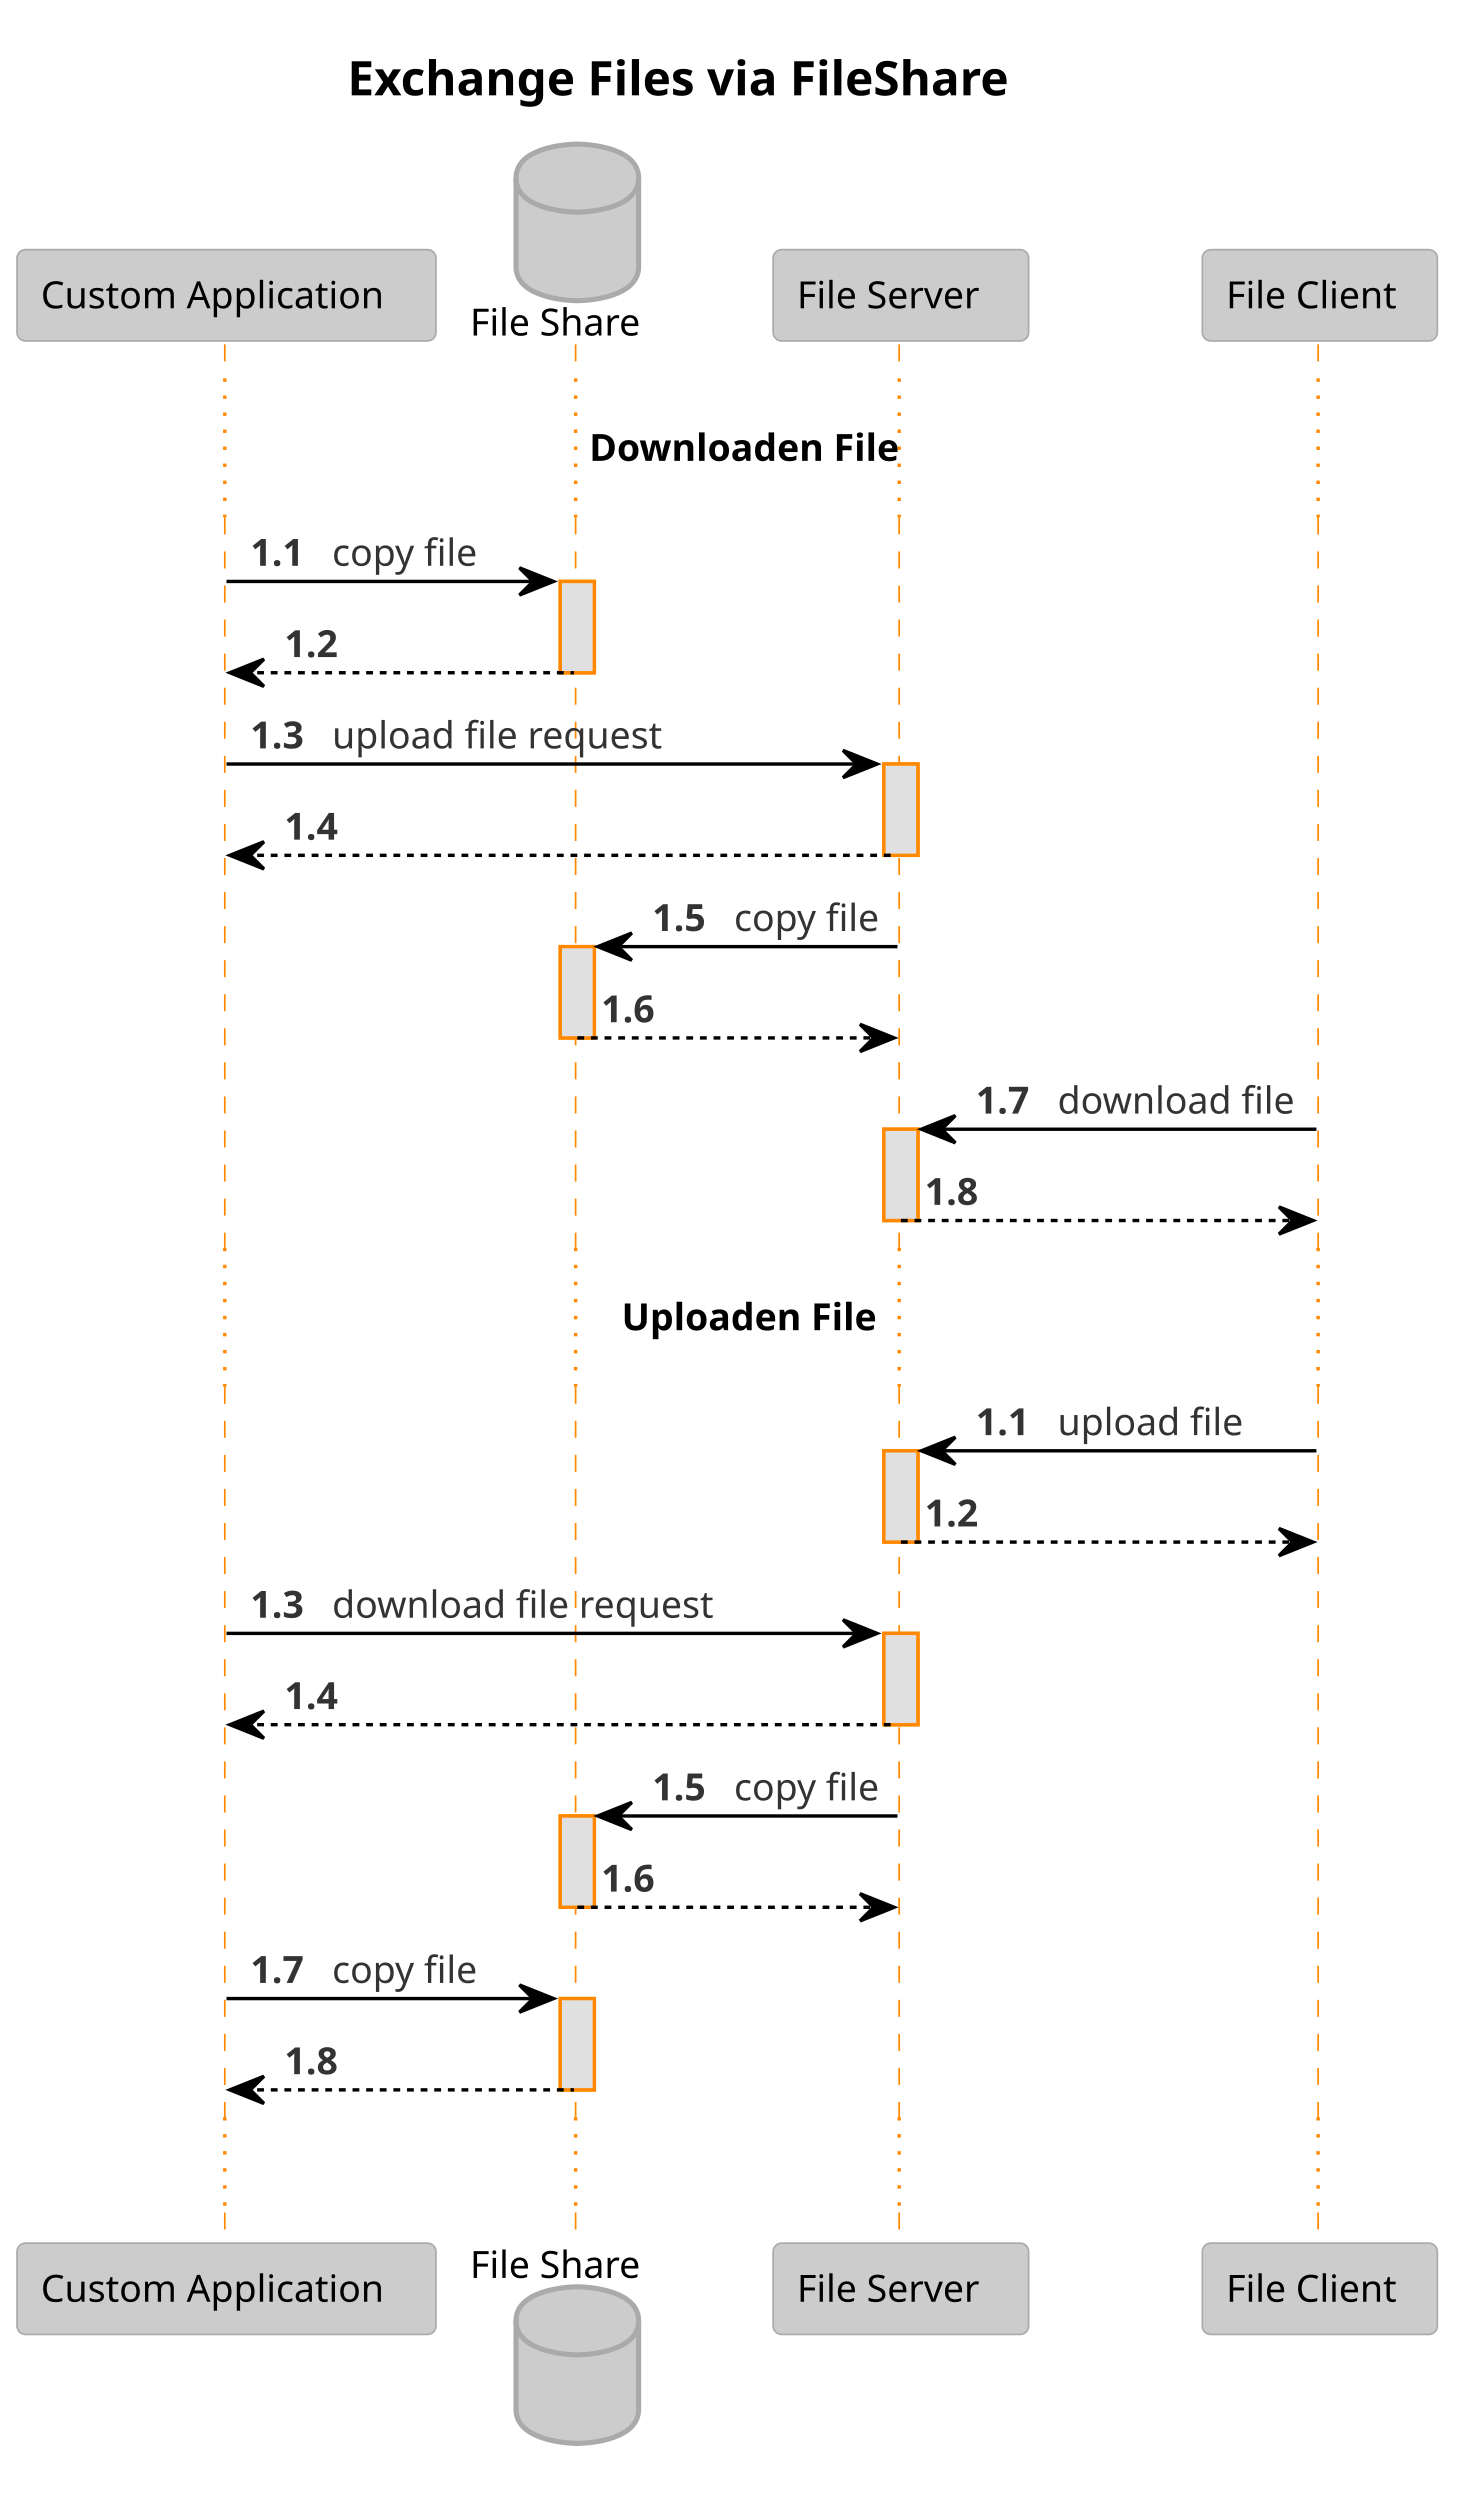
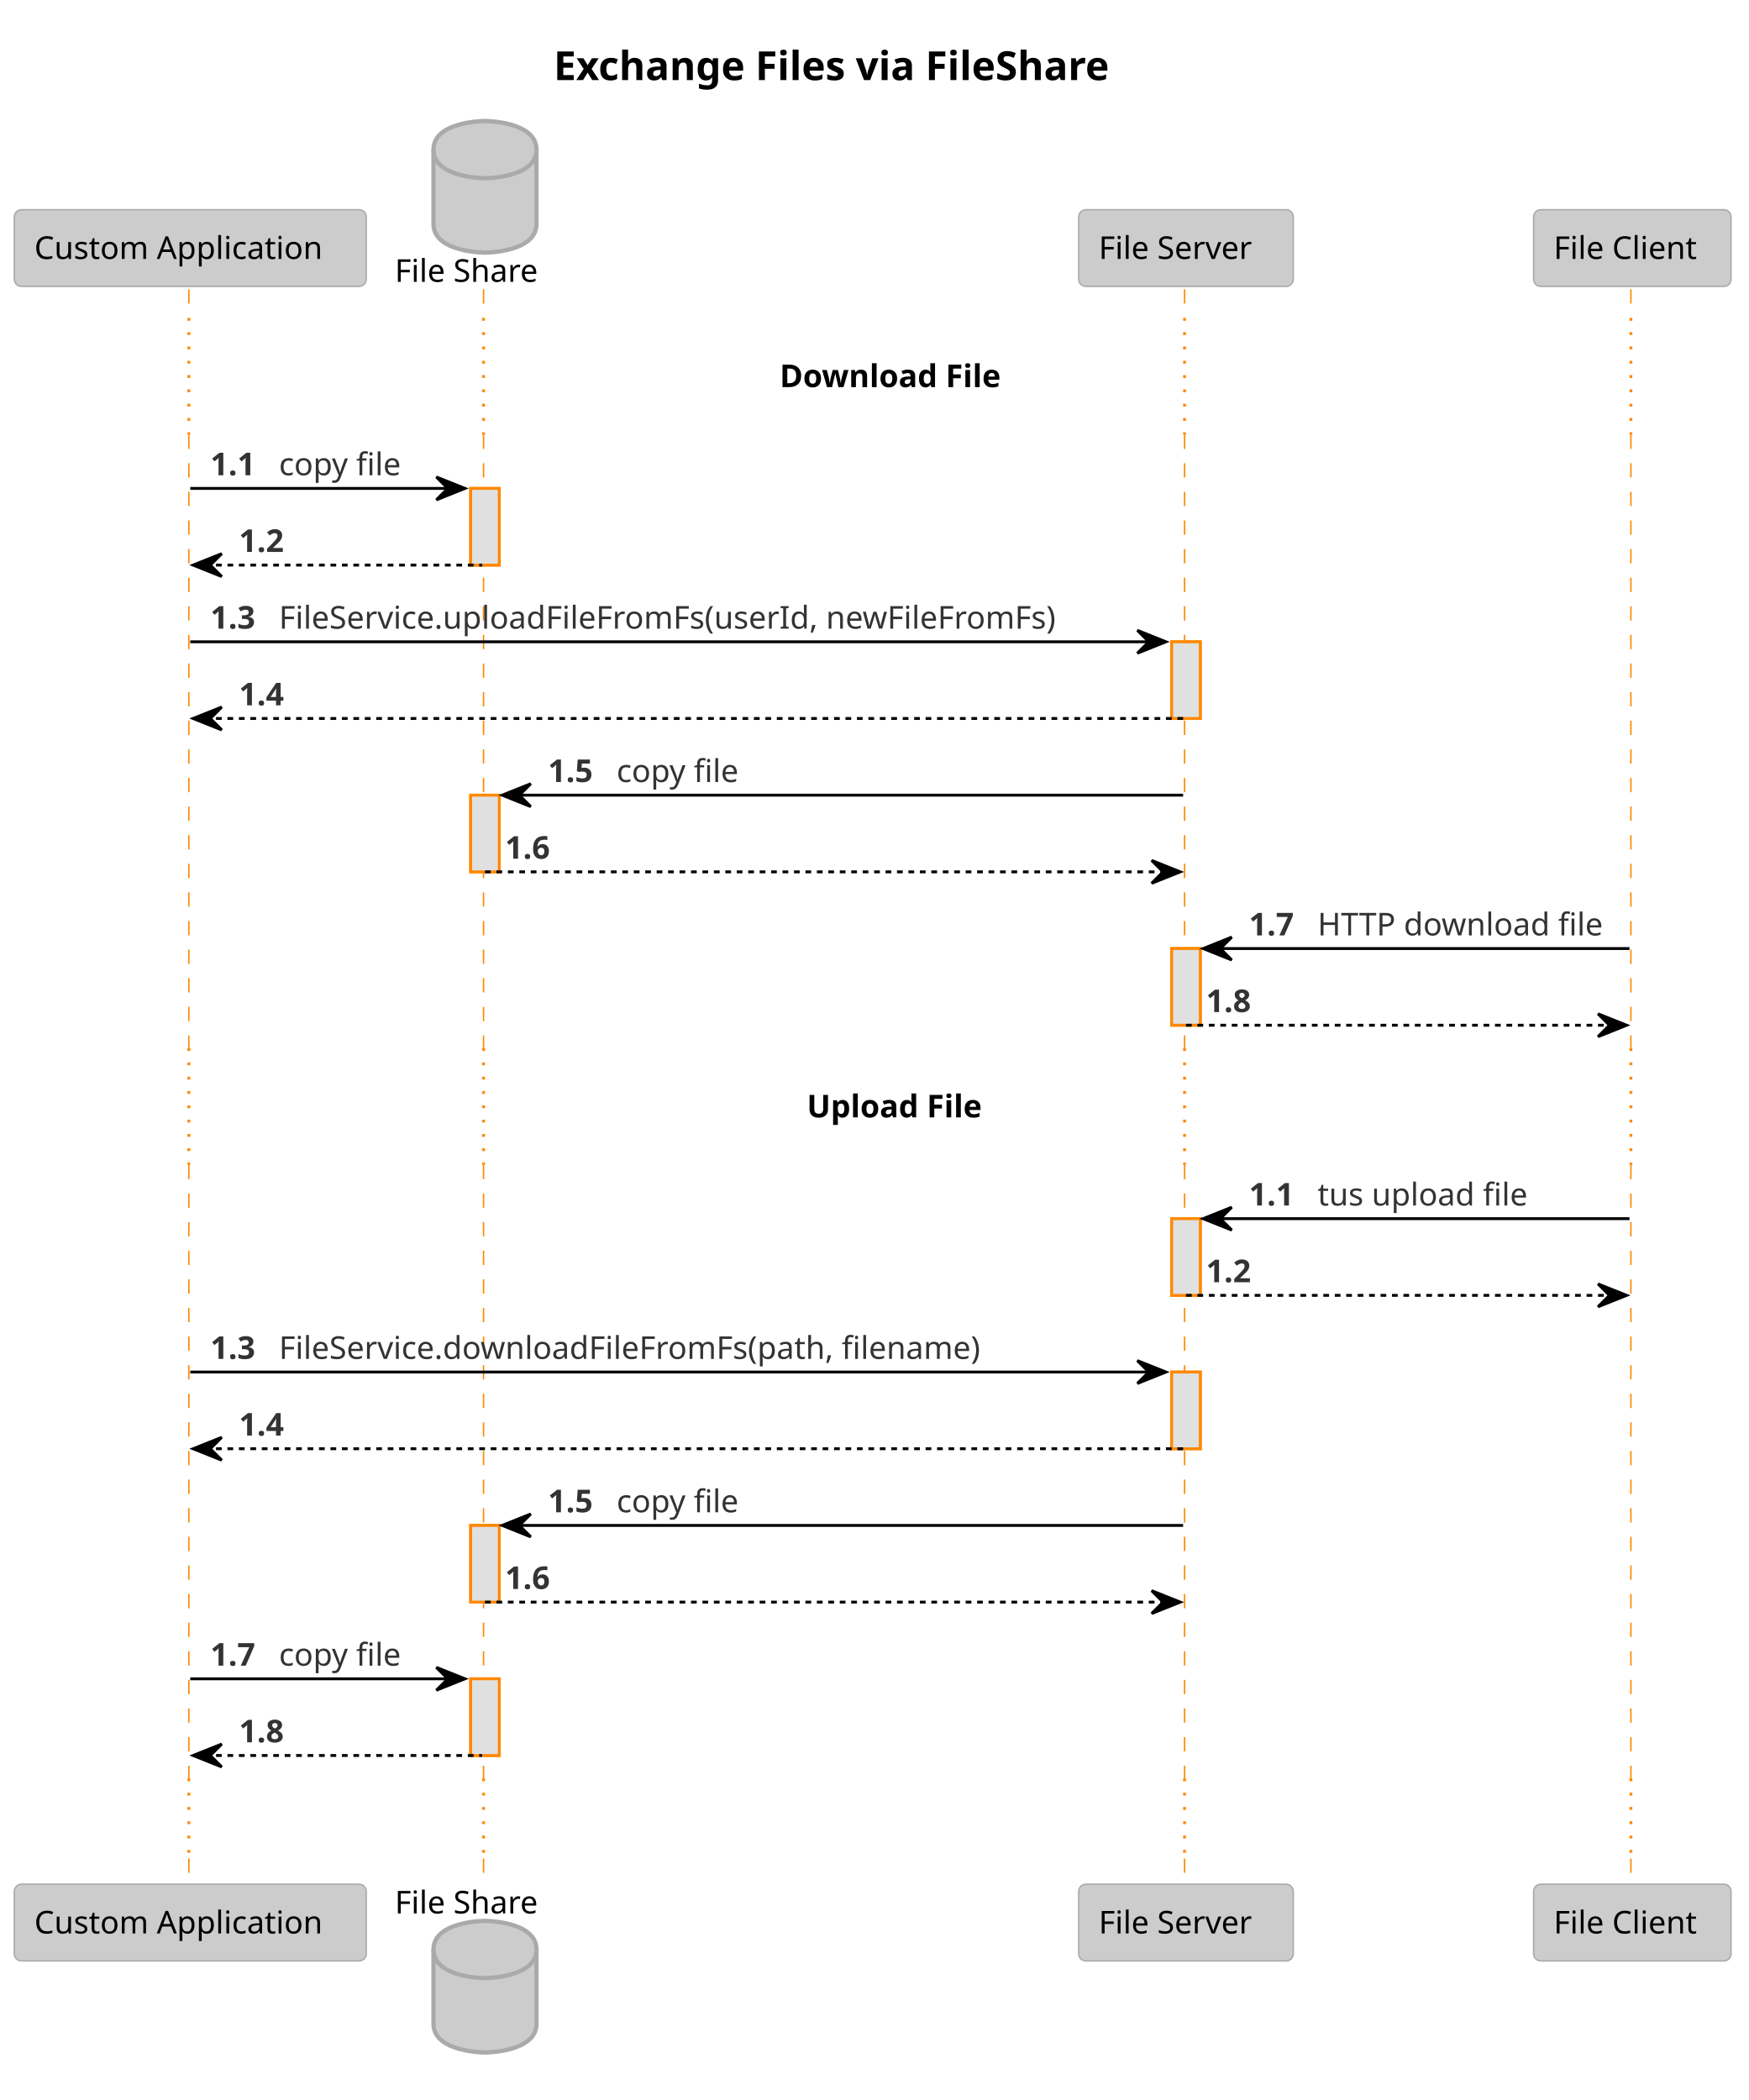
- <svg xmlns="http://www.w3.org/2000/svg" contentStyleType="text/css" height="734px" preserveAspectRatio="none" style="width:428px;height:734px;" version="1.1" viewBox="0 0 428 734" width="428px" zoomAndPan="magnify">
+ <svg xmlns="http://www.w3.org/2000/svg" contentStyleType="text/css" height="734px" preserveAspectRatio="none" style="width:611px;height:734px;" version="1.1" viewBox="0 0 611 734" width="611px" zoomAndPan="magnify">
  <defs />
  <g>
-     <text fill="#000000" font-family="sans-serif" font-size="14" font-weight="bold" lengthAdjust="spacing" textLength="222" x="102" y="27.995">Exchange Files via FileShare</text>
+     <text fill="#000000" font-family="sans-serif" font-size="14" font-weight="bold" lengthAdjust="spacing" textLength="222" x="193.5" y="27.995">Exchange Files via FileShare</text>
    <rect fill="#E0E0E0" height="26.805" style="stroke:#FF8800;stroke-width:1.0;" width="10" x="164.5" y="170.711" />
    <rect fill="#E0E0E0" height="26.805" style="stroke:#FF8800;stroke-width:1.0;" width="10" x="164.5" y="277.93" />
    <rect fill="#E0E0E0" height="26.805" style="stroke:#FF8800;stroke-width:1.0;" width="10" x="164.5" y="533.172" />
    <rect fill="#E0E0E0" height="26.805" style="stroke:#FF8800;stroke-width:1.0;" width="10" x="164.5" y="586.781" />
-     <rect fill="#E0E0E0" height="26.805" style="stroke:#FF8800;stroke-width:1.0;" width="10" x="259.5" y="224.32" />
-     <rect fill="#E0E0E0" height="26.805" style="stroke:#FF8800;stroke-width:1.0;" width="10" x="259.5" y="331.539" />
-     <rect fill="#E0E0E0" height="26.805" style="stroke:#FF8800;stroke-width:1.0;" width="10" x="259.5" y="425.953" />
-     <rect fill="#E0E0E0" height="26.805" style="stroke:#FF8800;stroke-width:1.0;" width="10" x="259.5" y="479.562" />
+     <rect fill="#E0E0E0" height="26.805" style="stroke:#FF8800;stroke-width:1.0;" width="10" x="409.5" y="224.32" />
+     <rect fill="#E0E0E0" height="26.805" style="stroke:#FF8800;stroke-width:1.0;" width="10" x="409.5" y="331.539" />
+     <rect fill="#E0E0E0" height="26.805" style="stroke:#FF8800;stroke-width:1.0;" width="10" x="409.5" y="425.953" />
+     <rect fill="#E0E0E0" height="26.805" style="stroke:#FF8800;stroke-width:1.0;" width="10" x="409.5" y="479.562" />
    <line style="stroke:#FF8800;stroke-width:0.5;stroke-dasharray:5.0,5.0;" x1="66" x2="66" y1="101.102" y2="111.102" />
    <line style="stroke:#FF8800;stroke-width:1.0;stroke-dasharray:1.0,4.0;" x1="66" x2="66" y1="111.102" y2="151.906" />
    <line style="stroke:#FF8800;stroke-width:0.5;stroke-dasharray:5.0,5.0;" x1="66" x2="66" y1="151.906" y2="366.344" />
    <line style="stroke:#FF8800;stroke-width:1.0;stroke-dasharray:1.0,4.0;" x1="66" x2="66" y1="366.344" y2="407.148" />
    <line style="stroke:#FF8800;stroke-width:0.5;stroke-dasharray:5.0,5.0;" x1="66" x2="66" y1="407.148" y2="621.586" />
    <line style="stroke:#FF8800;stroke-width:1.0;stroke-dasharray:1.0,4.0;" x1="66" x2="66" y1="621.586" y2="649.586" />
    <line style="stroke:#FF8800;stroke-width:0.5;stroke-dasharray:5.0,5.0;" x1="66" x2="66" y1="649.586" y2="659.586" />
    <line style="stroke:#FF8800;stroke-width:0.5;stroke-dasharray:5.0,5.0;" x1="169" x2="169" y1="101.102" y2="111.102" />
    <line style="stroke:#FF8800;stroke-width:1.0;stroke-dasharray:1.0,4.0;" x1="169" x2="169" y1="111.102" y2="151.906" />
    <line style="stroke:#FF8800;stroke-width:0.5;stroke-dasharray:5.0,5.0;" x1="169" x2="169" y1="151.906" y2="366.344" />
    <line style="stroke:#FF8800;stroke-width:1.0;stroke-dasharray:1.0,4.0;" x1="169" x2="169" y1="366.344" y2="407.148" />
    <line style="stroke:#FF8800;stroke-width:0.5;stroke-dasharray:5.0,5.0;" x1="169" x2="169" y1="407.148" y2="621.586" />
    <line style="stroke:#FF8800;stroke-width:1.0;stroke-dasharray:1.0,4.0;" x1="169" x2="169" y1="621.586" y2="649.586" />
    <line style="stroke:#FF8800;stroke-width:0.5;stroke-dasharray:5.0,5.0;" x1="169" x2="169" y1="649.586" y2="659.586" />
-     <line style="stroke:#FF8800;stroke-width:0.5;stroke-dasharray:5.0,5.0;" x1="264" x2="264" y1="101.102" y2="111.102" />
-     <line style="stroke:#FF8800;stroke-width:1.0;stroke-dasharray:1.0,4.0;" x1="264" x2="264" y1="111.102" y2="151.906" />
-     <line style="stroke:#FF8800;stroke-width:0.5;stroke-dasharray:5.0,5.0;" x1="264" x2="264" y1="151.906" y2="366.344" />
-     <line style="stroke:#FF8800;stroke-width:1.0;stroke-dasharray:1.0,4.0;" x1="264" x2="264" y1="366.344" y2="407.148" />
-     <line style="stroke:#FF8800;stroke-width:0.5;stroke-dasharray:5.0,5.0;" x1="264" x2="264" y1="407.148" y2="621.586" />
-     <line style="stroke:#FF8800;stroke-width:1.0;stroke-dasharray:1.0,4.0;" x1="264" x2="264" y1="621.586" y2="649.586" />
-     <line style="stroke:#FF8800;stroke-width:0.5;stroke-dasharray:5.0,5.0;" x1="264" x2="264" y1="649.586" y2="659.586" />
-     <line style="stroke:#FF8800;stroke-width:0.5;stroke-dasharray:5.0,5.0;" x1="387" x2="387" y1="101.102" y2="111.102" />
-     <line style="stroke:#FF8800;stroke-width:1.0;stroke-dasharray:1.0,4.0;" x1="387" x2="387" y1="111.102" y2="151.906" />
-     <line style="stroke:#FF8800;stroke-width:0.5;stroke-dasharray:5.0,5.0;" x1="387" x2="387" y1="151.906" y2="366.344" />
-     <line style="stroke:#FF8800;stroke-width:1.0;stroke-dasharray:1.0,4.0;" x1="387" x2="387" y1="366.344" y2="407.148" />
-     <line style="stroke:#FF8800;stroke-width:0.5;stroke-dasharray:5.0,5.0;" x1="387" x2="387" y1="407.148" y2="621.586" />
-     <line style="stroke:#FF8800;stroke-width:1.0;stroke-dasharray:1.0,4.0;" x1="387" x2="387" y1="621.586" y2="649.586" />
-     <line style="stroke:#FF8800;stroke-width:0.5;stroke-dasharray:5.0,5.0;" x1="387" x2="387" y1="649.586" y2="659.586" />
+     <line style="stroke:#FF8800;stroke-width:0.5;stroke-dasharray:5.0,5.0;" x1="414" x2="414" y1="101.102" y2="111.102" />
+     <line style="stroke:#FF8800;stroke-width:1.0;stroke-dasharray:1.0,4.0;" x1="414" x2="414" y1="111.102" y2="151.906" />
+     <line style="stroke:#FF8800;stroke-width:0.5;stroke-dasharray:5.0,5.0;" x1="414" x2="414" y1="151.906" y2="366.344" />
+     <line style="stroke:#FF8800;stroke-width:1.0;stroke-dasharray:1.0,4.0;" x1="414" x2="414" y1="366.344" y2="407.148" />
+     <line style="stroke:#FF8800;stroke-width:0.5;stroke-dasharray:5.0,5.0;" x1="414" x2="414" y1="407.148" y2="621.586" />
+     <line style="stroke:#FF8800;stroke-width:1.0;stroke-dasharray:1.0,4.0;" x1="414" x2="414" y1="621.586" y2="649.586" />
+     <line style="stroke:#FF8800;stroke-width:0.5;stroke-dasharray:5.0,5.0;" x1="414" x2="414" y1="649.586" y2="659.586" />
+     <line style="stroke:#FF8800;stroke-width:0.5;stroke-dasharray:5.0,5.0;" x1="570" x2="570" y1="101.102" y2="111.102" />
+     <line style="stroke:#FF8800;stroke-width:1.0;stroke-dasharray:1.0,4.0;" x1="570" x2="570" y1="111.102" y2="151.906" />
+     <line style="stroke:#FF8800;stroke-width:0.5;stroke-dasharray:5.0,5.0;" x1="570" x2="570" y1="151.906" y2="366.344" />
+     <line style="stroke:#FF8800;stroke-width:1.0;stroke-dasharray:1.0,4.0;" x1="570" x2="570" y1="366.344" y2="407.148" />
+     <line style="stroke:#FF8800;stroke-width:0.5;stroke-dasharray:5.0,5.0;" x1="570" x2="570" y1="407.148" y2="621.586" />
+     <line style="stroke:#FF8800;stroke-width:1.0;stroke-dasharray:1.0,4.0;" x1="570" x2="570" y1="621.586" y2="649.586" />
+     <line style="stroke:#FF8800;stroke-width:0.5;stroke-dasharray:5.0,5.0;" x1="570" x2="570" y1="649.586" y2="659.586" />
    <rect fill="#CCCCCC" height="26.805" rx="2.5" ry="2.5" style="stroke:#AAAAAA;stroke-width:0.5;" width="123" x="5" y="73.297" />
    <text fill="#000000" font-family="Verdana" font-size="11" lengthAdjust="spacing" textLength="109" x="12" y="90.507">Custom Application</text>
    <rect fill="#CCCCCC" height="26.805" rx="2.5" ry="2.5" style="stroke:#AAAAAA;stroke-width:0.5;" width="123" x="5" y="658.586" />
    <text fill="#000000" font-family="Verdana" font-size="11" lengthAdjust="spacing" textLength="109" x="12" y="675.796">Custom Application</text>
    <text fill="#000000" font-family="Verdana" font-size="11" lengthAdjust="spacing" textLength="57" x="138" y="98.507">File Share</text>
    <path d="M151.5,52.297 C151.5,42.297 169.5,42.297 169.5,42.297 C169.5,42.297 187.5,42.297 187.5,52.297 L187.5,78.297 C187.5,88.297 169.5,88.297 169.5,88.297 C169.5,88.297 151.5,88.297 151.5,78.297 L151.5,52.297 " fill="#CCCCCC" style="stroke:#AAAAAA;stroke-width:1.5;" />
    <path d="M151.5,52.297 C151.5,62.297 169.5,62.297 169.5,62.297 C169.5,62.297 187.5,62.297 187.5,52.297 " fill="none" style="stroke:#AAAAAA;stroke-width:1.5;" />
    <text fill="#000000" font-family="Verdana" font-size="11" lengthAdjust="spacing" textLength="57" x="138" y="668.796">File Share</text>
    <path d="M151.5,681.391 C151.5,671.391 169.5,671.391 169.5,671.391 C169.5,671.391 187.5,671.391 187.5,681.391 L187.5,707.391 C187.5,717.391 169.5,717.391 169.5,717.391 C169.5,717.391 151.5,717.391 151.5,707.391 L151.5,681.391 " fill="#CCCCCC" style="stroke:#AAAAAA;stroke-width:1.5;" />
    <path d="M151.5,681.391 C151.5,691.391 169.5,691.391 169.5,691.391 C169.5,691.391 187.5,691.391 187.5,681.391 " fill="none" style="stroke:#AAAAAA;stroke-width:1.5;" />
-     <rect fill="#CCCCCC" height="26.805" rx="2.5" ry="2.5" style="stroke:#AAAAAA;stroke-width:0.5;" width="75" x="227" y="73.297" />
-     <text fill="#000000" font-family="Verdana" font-size="11" lengthAdjust="spacing" textLength="61" x="234" y="90.507">File Server</text>
-     <rect fill="#CCCCCC" height="26.805" rx="2.5" ry="2.5" style="stroke:#AAAAAA;stroke-width:0.5;" width="75" x="227" y="658.586" />
-     <text fill="#000000" font-family="Verdana" font-size="11" lengthAdjust="spacing" textLength="61" x="234" y="675.796">File Server</text>
-     <rect fill="#CCCCCC" height="26.805" rx="2.5" ry="2.5" style="stroke:#AAAAAA;stroke-width:0.5;" width="69" x="353" y="73.297" />
-     <text fill="#000000" font-family="Verdana" font-size="11" lengthAdjust="spacing" textLength="55" x="360" y="90.507">File Client</text>
-     <rect fill="#CCCCCC" height="26.805" rx="2.5" ry="2.5" style="stroke:#AAAAAA;stroke-width:0.5;" width="69" x="353" y="658.586" />
-     <text fill="#000000" font-family="Verdana" font-size="11" lengthAdjust="spacing" textLength="55" x="360" y="675.796">File Client</text>
+     <rect fill="#CCCCCC" height="26.805" rx="2.5" ry="2.5" style="stroke:#AAAAAA;stroke-width:0.5;" width="75" x="377" y="73.297" />
+     <text fill="#000000" font-family="Verdana" font-size="11" lengthAdjust="spacing" textLength="61" x="384" y="90.507">File Server</text>
+     <rect fill="#CCCCCC" height="26.805" rx="2.5" ry="2.5" style="stroke:#AAAAAA;stroke-width:0.5;" width="75" x="377" y="658.586" />
+     <text fill="#000000" font-family="Verdana" font-size="11" lengthAdjust="spacing" textLength="61" x="384" y="675.796">File Server</text>
+     <rect fill="#CCCCCC" height="26.805" rx="2.5" ry="2.5" style="stroke:#AAAAAA;stroke-width:0.5;" width="69" x="536" y="73.297" />
+     <text fill="#000000" font-family="Verdana" font-size="11" lengthAdjust="spacing" textLength="55" x="543" y="90.507">File Client</text>
+     <rect fill="#CCCCCC" height="26.805" rx="2.5" ry="2.5" style="stroke:#AAAAAA;stroke-width:0.5;" width="69" x="536" y="658.586" />
+     <text fill="#000000" font-family="Verdana" font-size="11" lengthAdjust="spacing" textLength="55" x="543" y="675.796">File Client</text>
    <rect fill="#E0E0E0" height="26.805" style="stroke:#FF8800;stroke-width:1.0;" width="10" x="164.5" y="170.711" />
    <rect fill="#E0E0E0" height="26.805" style="stroke:#FF8800;stroke-width:1.0;" width="10" x="164.5" y="277.93" />
    <rect fill="#E0E0E0" height="26.805" style="stroke:#FF8800;stroke-width:1.0;" width="10" x="164.5" y="533.172" />
    <rect fill="#E0E0E0" height="26.805" style="stroke:#FF8800;stroke-width:1.0;" width="10" x="164.5" y="586.781" />
-     <rect fill="#E0E0E0" height="26.805" style="stroke:#FF8800;stroke-width:1.0;" width="10" x="259.5" y="224.32" />
-     <rect fill="#E0E0E0" height="26.805" style="stroke:#FF8800;stroke-width:1.0;" width="10" x="259.5" y="331.539" />
-     <rect fill="#E0E0E0" height="26.805" style="stroke:#FF8800;stroke-width:1.0;" width="10" x="259.5" y="425.953" />
-     <rect fill="#E0E0E0" height="26.805" style="stroke:#FF8800;stroke-width:1.0;" width="10" x="259.5" y="479.562" />
-     <text fill="#000000" font-family="sans-serif" font-size="11" lengthAdjust="spacing" textLength="4" x="169" y="135.312"> </text>
-     <text fill="#000000" font-family="sans-serif" font-size="11" font-weight="bold" lengthAdjust="spacing" textLength="108" x="173" y="135.312">Downloaden File</text>
+     <rect fill="#E0E0E0" height="26.805" style="stroke:#FF8800;stroke-width:1.0;" width="10" x="409.5" y="224.32" />
+     <rect fill="#E0E0E0" height="26.805" style="stroke:#FF8800;stroke-width:1.0;" width="10" x="409.5" y="331.539" />
+     <rect fill="#E0E0E0" height="26.805" style="stroke:#FF8800;stroke-width:1.0;" width="10" x="409.5" y="425.953" />
+     <rect fill="#E0E0E0" height="26.805" style="stroke:#FF8800;stroke-width:1.0;" width="10" x="409.5" y="479.562" />
+     <text fill="#000000" font-family="sans-serif" font-size="11" lengthAdjust="spacing" textLength="4" x="268.5" y="135.312"> </text>
+     <text fill="#000000" font-family="sans-serif" font-size="11" font-weight="bold" lengthAdjust="spacing" textLength="92" x="272.5" y="135.312">Download File</text>
    <polygon fill="#000000" points="152.5,166.711,162.5,170.711,152.5,174.711,156.5,170.711" style="stroke:#000000;stroke-width:1.0;" />
    <line style="stroke:#000000;stroke-width:1.0;" x1="66.5" x2="158.5" y1="170.711" y2="170.711" />
    <text fill="#333333" font-family="Verdana" font-size="11" font-weight="bold" lengthAdjust="spacing" textLength="20" x="73.5" y="166.117">1.1</text>
    <text fill="#333333" font-family="Verdana" font-size="11" lengthAdjust="spacing" textLength="47" x="97.5" y="166.117">copy file</text>
    <polygon fill="#000000" points="77.5,193.516,67.5,197.516,77.5,201.516,73.5,197.516" style="stroke:#000000;stroke-width:1.0;" />
    <line style="stroke:#000000;stroke-width:1.0;stroke-dasharray:2.0,2.0;" x1="71.5" x2="168.5" y1="197.516" y2="197.516" />
    <text fill="#333333" font-family="Verdana" font-size="11" font-weight="bold" lengthAdjust="spacing" textLength="20" x="83.5" y="192.921">1.2</text>
    <text fill="#333333" font-family="Verdana" font-size="11" lengthAdjust="spacing" textLength="4" x="107.5" y="192.921"> </text>
-     <polygon fill="#000000" points="247.5,220.32,257.5,224.32,247.5,228.32,251.5,224.32" style="stroke:#000000;stroke-width:1.0;" />
-     <line style="stroke:#000000;stroke-width:1.0;" x1="66.5" x2="253.5" y1="224.32" y2="224.32" />
+     <polygon fill="#000000" points="397.5,220.32,407.5,224.32,397.5,228.32,401.5,224.32" style="stroke:#000000;stroke-width:1.0;" />
+     <line style="stroke:#000000;stroke-width:1.0;" x1="66.5" x2="403.5" y1="224.32" y2="224.32" />
    <text fill="#333333" font-family="Verdana" font-size="11" font-weight="bold" lengthAdjust="spacing" textLength="20" x="73.5" y="219.726">1.3</text>
-     <text fill="#333333" font-family="Verdana" font-size="11" lengthAdjust="spacing" textLength="107" x="97.5" y="219.726">upload file request</text>
+     <text fill="#333333" font-family="Verdana" font-size="11" lengthAdjust="spacing" textLength="300" x="97.5" y="219.726">FileService.uploadFileFromFs(userId, newFileFromFs)</text>
    <polygon fill="#000000" points="77.5,247.125,67.5,251.125,77.5,255.125,73.5,251.125" style="stroke:#000000;stroke-width:1.0;" />
-     <line style="stroke:#000000;stroke-width:1.0;stroke-dasharray:2.0,2.0;" x1="71.5" x2="263.5" y1="251.125" y2="251.125" />
+     <line style="stroke:#000000;stroke-width:1.0;stroke-dasharray:2.0,2.0;" x1="71.5" x2="413.5" y1="251.125" y2="251.125" />
    <text fill="#333333" font-family="Verdana" font-size="11" font-weight="bold" lengthAdjust="spacing" textLength="20" x="83.5" y="246.531">1.4</text>
    <text fill="#333333" font-family="Verdana" font-size="11" lengthAdjust="spacing" textLength="4" x="107.5" y="246.531"> </text>
    <polygon fill="#000000" points="185.5,273.93,175.5,277.93,185.5,281.93,181.5,277.93" style="stroke:#000000;stroke-width:1.0;" />
-     <line style="stroke:#000000;stroke-width:1.0;" x1="179.5" x2="263.5" y1="277.93" y2="277.93" />
+     <line style="stroke:#000000;stroke-width:1.0;" x1="179.5" x2="413.5" y1="277.93" y2="277.93" />
    <text fill="#333333" font-family="Verdana" font-size="11" font-weight="bold" lengthAdjust="spacing" textLength="20" x="191.5" y="273.335">1.5</text>
    <text fill="#333333" font-family="Verdana" font-size="11" lengthAdjust="spacing" textLength="47" x="215.5" y="273.335">copy file</text>
-     <polygon fill="#000000" points="252.5,300.734,262.5,304.734,252.5,308.734,256.5,304.734" style="stroke:#000000;stroke-width:1.0;" />
-     <line style="stroke:#000000;stroke-width:1.0;stroke-dasharray:2.0,2.0;" x1="169.5" x2="258.5" y1="304.734" y2="304.734" />
+     <polygon fill="#000000" points="402.5,300.734,412.5,304.734,402.5,308.734,406.5,304.734" style="stroke:#000000;stroke-width:1.0;" />
+     <line style="stroke:#000000;stroke-width:1.0;stroke-dasharray:2.0,2.0;" x1="169.5" x2="408.5" y1="304.734" y2="304.734" />
    <text fill="#333333" font-family="Verdana" font-size="11" font-weight="bold" lengthAdjust="spacing" textLength="20" x="176.5" y="300.14">1.6</text>
    <text fill="#333333" font-family="Verdana" font-size="11" lengthAdjust="spacing" textLength="4" x="200.5" y="300.14"> </text>
-     <polygon fill="#000000" points="280.5,327.539,270.5,331.539,280.5,335.539,276.5,331.539" style="stroke:#000000;stroke-width:1.0;" />
-     <line style="stroke:#000000;stroke-width:1.0;" x1="274.5" x2="386.5" y1="331.539" y2="331.539" />
-     <text fill="#333333" font-family="Verdana" font-size="11" font-weight="bold" lengthAdjust="spacing" textLength="20" x="286.5" y="326.945">1.7</text>
-     <text fill="#333333" font-family="Verdana" font-size="11" lengthAdjust="spacing" textLength="75" x="310.5" y="326.945">download file</text>
-     <polygon fill="#000000" points="375.5,354.344,385.5,358.344,375.5,362.344,379.5,358.344" style="stroke:#000000;stroke-width:1.0;" />
-     <line style="stroke:#000000;stroke-width:1.0;stroke-dasharray:2.0,2.0;" x1="264.5" x2="381.5" y1="358.344" y2="358.344" />
-     <text fill="#333333" font-family="Verdana" font-size="11" font-weight="bold" lengthAdjust="spacing" textLength="20" x="271.5" y="353.75">1.8</text>
-     <text fill="#333333" font-family="Verdana" font-size="11" lengthAdjust="spacing" textLength="4" x="295.5" y="353.75"> </text>
-     <text fill="#000000" font-family="sans-serif" font-size="11" lengthAdjust="spacing" textLength="4" x="178.5" y="390.554"> </text>
-     <text fill="#000000" font-family="sans-serif" font-size="11" font-weight="bold" lengthAdjust="spacing" textLength="89" x="182.5" y="390.554">Uploaden File</text>
-     <polygon fill="#000000" points="280.5,421.953,270.5,425.953,280.5,429.953,276.5,425.953" style="stroke:#000000;stroke-width:1.0;" />
-     <line style="stroke:#000000;stroke-width:1.0;" x1="274.5" x2="386.5" y1="425.953" y2="425.953" />
-     <text fill="#333333" font-family="Verdana" font-size="11" font-weight="bold" lengthAdjust="spacing" textLength="20" x="286.5" y="421.359">1.1</text>
-     <text fill="#333333" font-family="Verdana" font-size="11" lengthAdjust="spacing" textLength="59" x="310.5" y="421.359">upload file</text>
-     <polygon fill="#000000" points="375.5,448.758,385.5,452.758,375.5,456.758,379.5,452.758" style="stroke:#000000;stroke-width:1.0;" />
-     <line style="stroke:#000000;stroke-width:1.0;stroke-dasharray:2.0,2.0;" x1="264.5" x2="381.5" y1="452.758" y2="452.758" />
-     <text fill="#333333" font-family="Verdana" font-size="11" font-weight="bold" lengthAdjust="spacing" textLength="20" x="271.5" y="448.164">1.2</text>
-     <text fill="#333333" font-family="Verdana" font-size="11" lengthAdjust="spacing" textLength="4" x="295.5" y="448.164"> </text>
-     <polygon fill="#000000" points="247.5,475.562,257.5,479.562,247.5,483.562,251.5,479.562" style="stroke:#000000;stroke-width:1.0;" />
-     <line style="stroke:#000000;stroke-width:1.0;" x1="66.5" x2="253.5" y1="479.562" y2="479.562" />
+     <polygon fill="#000000" points="430.5,327.539,420.5,331.539,430.5,335.539,426.5,331.539" style="stroke:#000000;stroke-width:1.0;" />
+     <line style="stroke:#000000;stroke-width:1.0;" x1="424.5" x2="569.5" y1="331.539" y2="331.539" />
+     <text fill="#333333" font-family="Verdana" font-size="11" font-weight="bold" lengthAdjust="spacing" textLength="20" x="436.5" y="326.945">1.7</text>
+     <text fill="#333333" font-family="Verdana" font-size="11" lengthAdjust="spacing" textLength="108" x="460.5" y="326.945">HTTP download file</text>
+     <polygon fill="#000000" points="558.5,354.344,568.5,358.344,558.5,362.344,562.5,358.344" style="stroke:#000000;stroke-width:1.0;" />
+     <line style="stroke:#000000;stroke-width:1.0;stroke-dasharray:2.0,2.0;" x1="414.5" x2="564.5" y1="358.344" y2="358.344" />
+     <text fill="#333333" font-family="Verdana" font-size="11" font-weight="bold" lengthAdjust="spacing" textLength="20" x="421.5" y="353.75">1.8</text>
+     <text fill="#333333" font-family="Verdana" font-size="11" lengthAdjust="spacing" textLength="4" x="445.5" y="353.75"> </text>
+     <text fill="#000000" font-family="sans-serif" font-size="11" lengthAdjust="spacing" textLength="4" x="278" y="390.554"> </text>
+     <text fill="#000000" font-family="sans-serif" font-size="11" font-weight="bold" lengthAdjust="spacing" textLength="73" x="282" y="390.554">Upload File</text>
+     <polygon fill="#000000" points="430.5,421.953,420.5,425.953,430.5,429.953,426.5,425.953" style="stroke:#000000;stroke-width:1.0;" />
+     <line style="stroke:#000000;stroke-width:1.0;" x1="424.5" x2="569.5" y1="425.953" y2="425.953" />
+     <text fill="#333333" font-family="Verdana" font-size="11" font-weight="bold" lengthAdjust="spacing" textLength="20" x="436.5" y="421.359">1.1</text>
+     <text fill="#333333" font-family="Verdana" font-size="11" lengthAdjust="spacing" textLength="81" x="460.5" y="421.359">tus upload file</text>
+     <polygon fill="#000000" points="558.5,448.758,568.5,452.758,558.5,456.758,562.5,452.758" style="stroke:#000000;stroke-width:1.0;" />
+     <line style="stroke:#000000;stroke-width:1.0;stroke-dasharray:2.0,2.0;" x1="414.5" x2="564.5" y1="452.758" y2="452.758" />
+     <text fill="#333333" font-family="Verdana" font-size="11" font-weight="bold" lengthAdjust="spacing" textLength="20" x="421.5" y="448.164">1.2</text>
+     <text fill="#333333" font-family="Verdana" font-size="11" lengthAdjust="spacing" textLength="4" x="445.5" y="448.164"> </text>
+     <polygon fill="#000000" points="397.5,475.562,407.5,479.562,397.5,483.562,401.5,479.562" style="stroke:#000000;stroke-width:1.0;" />
+     <line style="stroke:#000000;stroke-width:1.0;" x1="66.5" x2="403.5" y1="479.562" y2="479.562" />
    <text fill="#333333" font-family="Verdana" font-size="11" font-weight="bold" lengthAdjust="spacing" textLength="20" x="73.5" y="474.968">1.3</text>
-     <text fill="#333333" font-family="Verdana" font-size="11" lengthAdjust="spacing" textLength="123" x="97.5" y="474.968">download file request</text>
+     <text fill="#333333" font-family="Verdana" font-size="11" lengthAdjust="spacing" textLength="270" x="97.5" y="474.968">FileService.downloadFileFromFs(path, filename)</text>
    <polygon fill="#000000" points="77.5,502.367,67.5,506.367,77.5,510.367,73.5,506.367" style="stroke:#000000;stroke-width:1.0;" />
-     <line style="stroke:#000000;stroke-width:1.0;stroke-dasharray:2.0,2.0;" x1="71.5" x2="263.5" y1="506.367" y2="506.367" />
+     <line style="stroke:#000000;stroke-width:1.0;stroke-dasharray:2.0,2.0;" x1="71.5" x2="413.5" y1="506.367" y2="506.367" />
    <text fill="#333333" font-family="Verdana" font-size="11" font-weight="bold" lengthAdjust="spacing" textLength="20" x="83.5" y="501.773">1.4</text>
    <text fill="#333333" font-family="Verdana" font-size="11" lengthAdjust="spacing" textLength="4" x="107.5" y="501.773"> </text>
    <polygon fill="#000000" points="185.5,529.172,175.5,533.172,185.5,537.172,181.5,533.172" style="stroke:#000000;stroke-width:1.0;" />
-     <line style="stroke:#000000;stroke-width:1.0;" x1="179.5" x2="263.5" y1="533.172" y2="533.172" />
+     <line style="stroke:#000000;stroke-width:1.0;" x1="179.5" x2="413.5" y1="533.172" y2="533.172" />
    <text fill="#333333" font-family="Verdana" font-size="11" font-weight="bold" lengthAdjust="spacing" textLength="20" x="191.5" y="528.578">1.5</text>
    <text fill="#333333" font-family="Verdana" font-size="11" lengthAdjust="spacing" textLength="47" x="215.5" y="528.578">copy file</text>
-     <polygon fill="#000000" points="252.5,555.977,262.5,559.977,252.5,563.977,256.5,559.977" style="stroke:#000000;stroke-width:1.0;" />
-     <line style="stroke:#000000;stroke-width:1.0;stroke-dasharray:2.0,2.0;" x1="169.5" x2="258.5" y1="559.977" y2="559.977" />
+     <polygon fill="#000000" points="402.5,555.977,412.5,559.977,402.5,563.977,406.5,559.977" style="stroke:#000000;stroke-width:1.0;" />
+     <line style="stroke:#000000;stroke-width:1.0;stroke-dasharray:2.0,2.0;" x1="169.5" x2="408.5" y1="559.977" y2="559.977" />
    <text fill="#333333" font-family="Verdana" font-size="11" font-weight="bold" lengthAdjust="spacing" textLength="20" x="176.5" y="555.382">1.6</text>
    <text fill="#333333" font-family="Verdana" font-size="11" lengthAdjust="spacing" textLength="4" x="200.5" y="555.382"> </text>
    <polygon fill="#000000" points="152.5,582.781,162.5,586.781,152.5,590.781,156.5,586.781" style="stroke:#000000;stroke-width:1.0;" />
    <line style="stroke:#000000;stroke-width:1.0;" x1="66.5" x2="158.5" y1="586.781" y2="586.781" />
    <text fill="#333333" font-family="Verdana" font-size="11" font-weight="bold" lengthAdjust="spacing" textLength="20" x="73.5" y="582.187">1.7</text>
    <text fill="#333333" font-family="Verdana" font-size="11" lengthAdjust="spacing" textLength="47" x="97.5" y="582.187">copy file</text>
    <polygon fill="#000000" points="77.5,609.586,67.5,613.586,77.5,617.586,73.5,613.586" style="stroke:#000000;stroke-width:1.0;" />
    <line style="stroke:#000000;stroke-width:1.0;stroke-dasharray:2.0,2.0;" x1="71.5" x2="168.5" y1="613.586" y2="613.586" />
    <text fill="#333333" font-family="Verdana" font-size="11" font-weight="bold" lengthAdjust="spacing" textLength="20" x="83.5" y="608.992">1.8</text>
    <text fill="#333333" font-family="Verdana" font-size="11" lengthAdjust="spacing" textLength="4" x="107.5" y="608.992"> </text>
  </g>
</svg>
